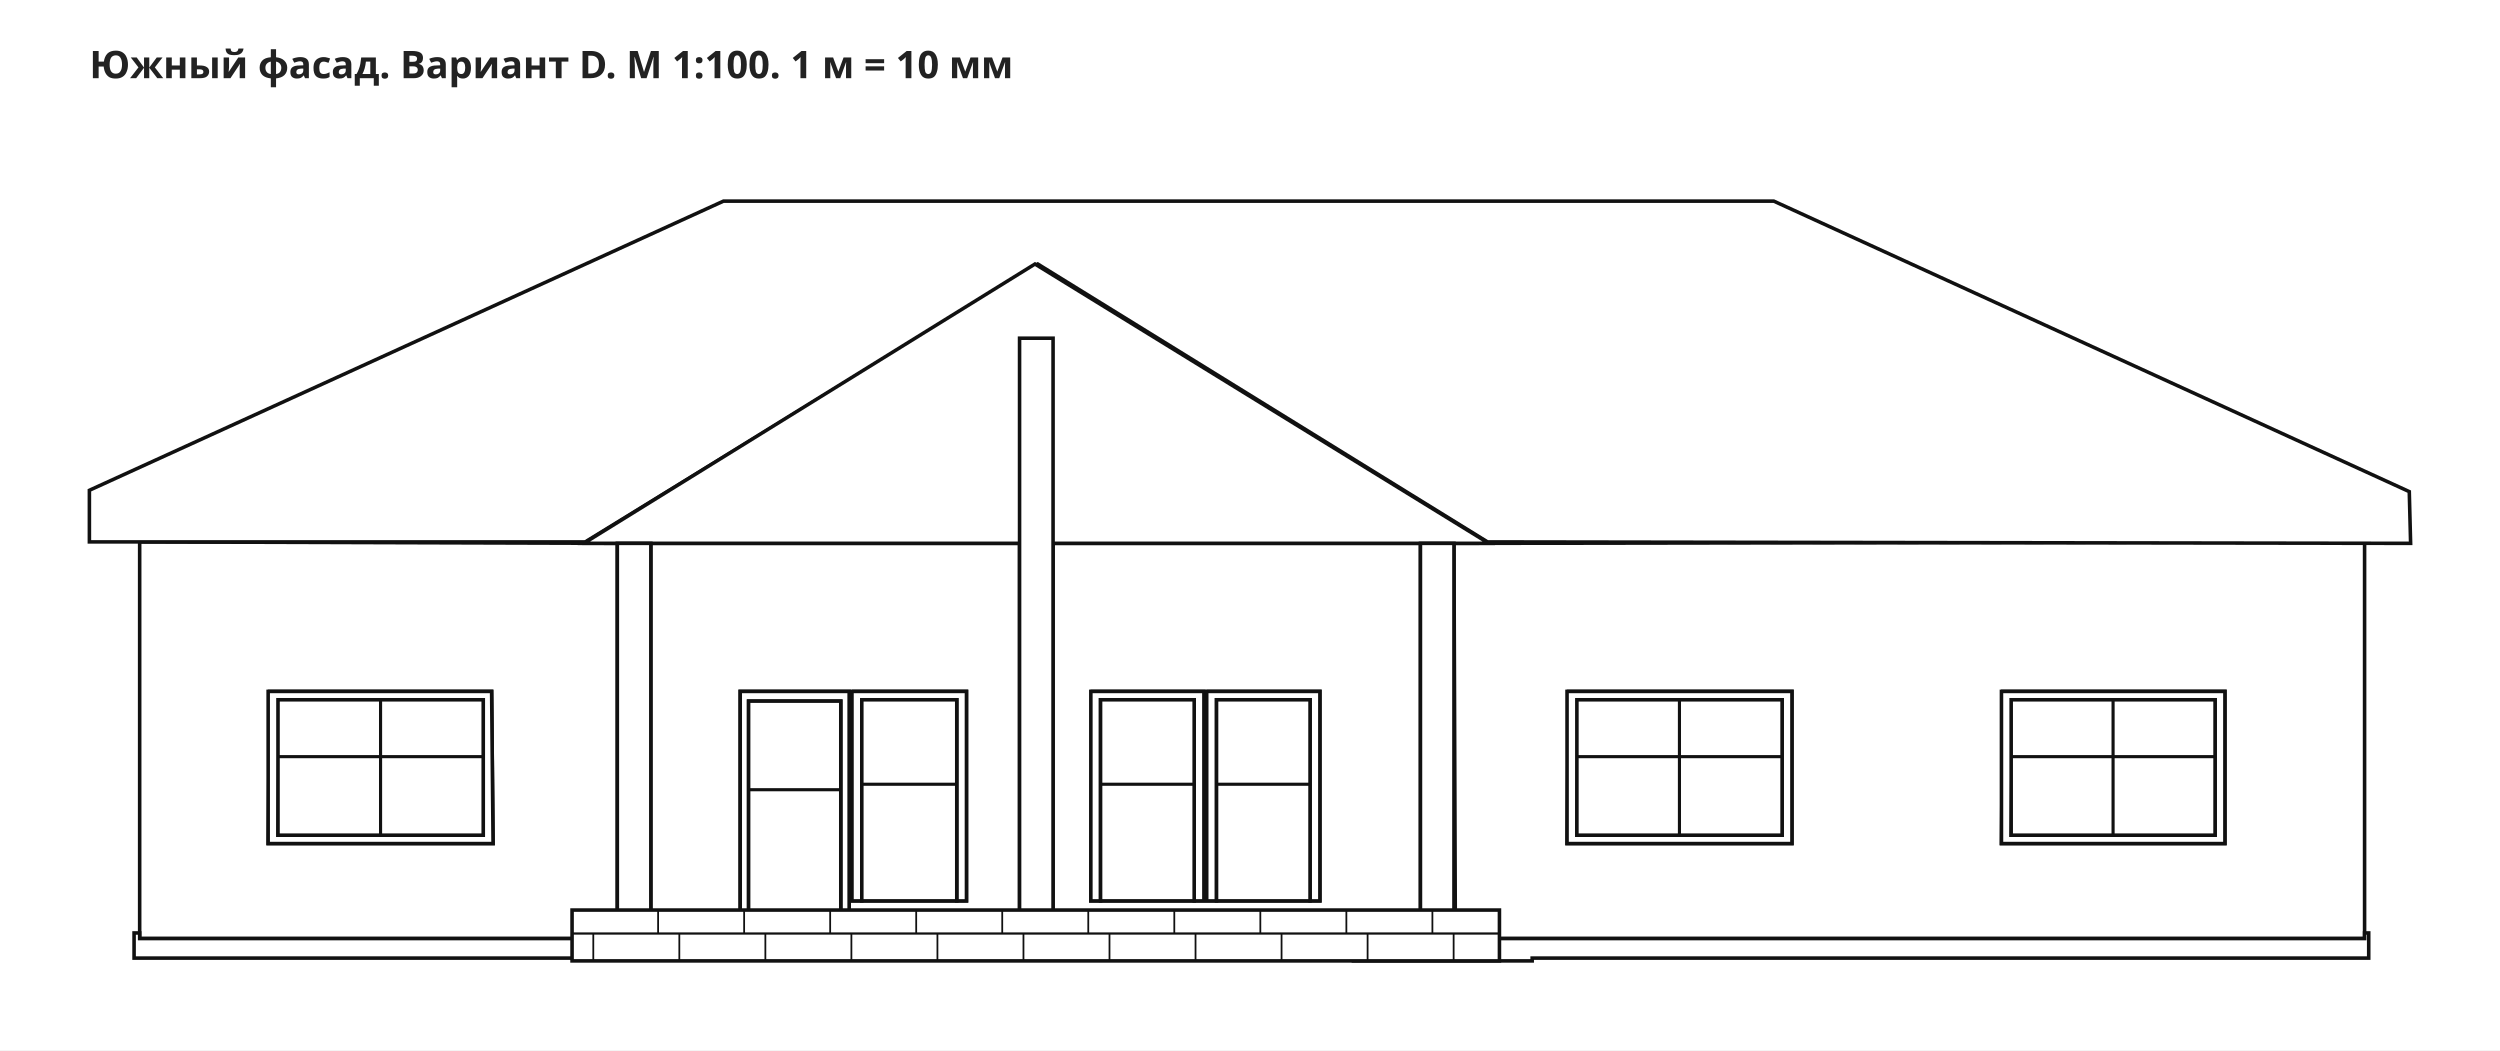
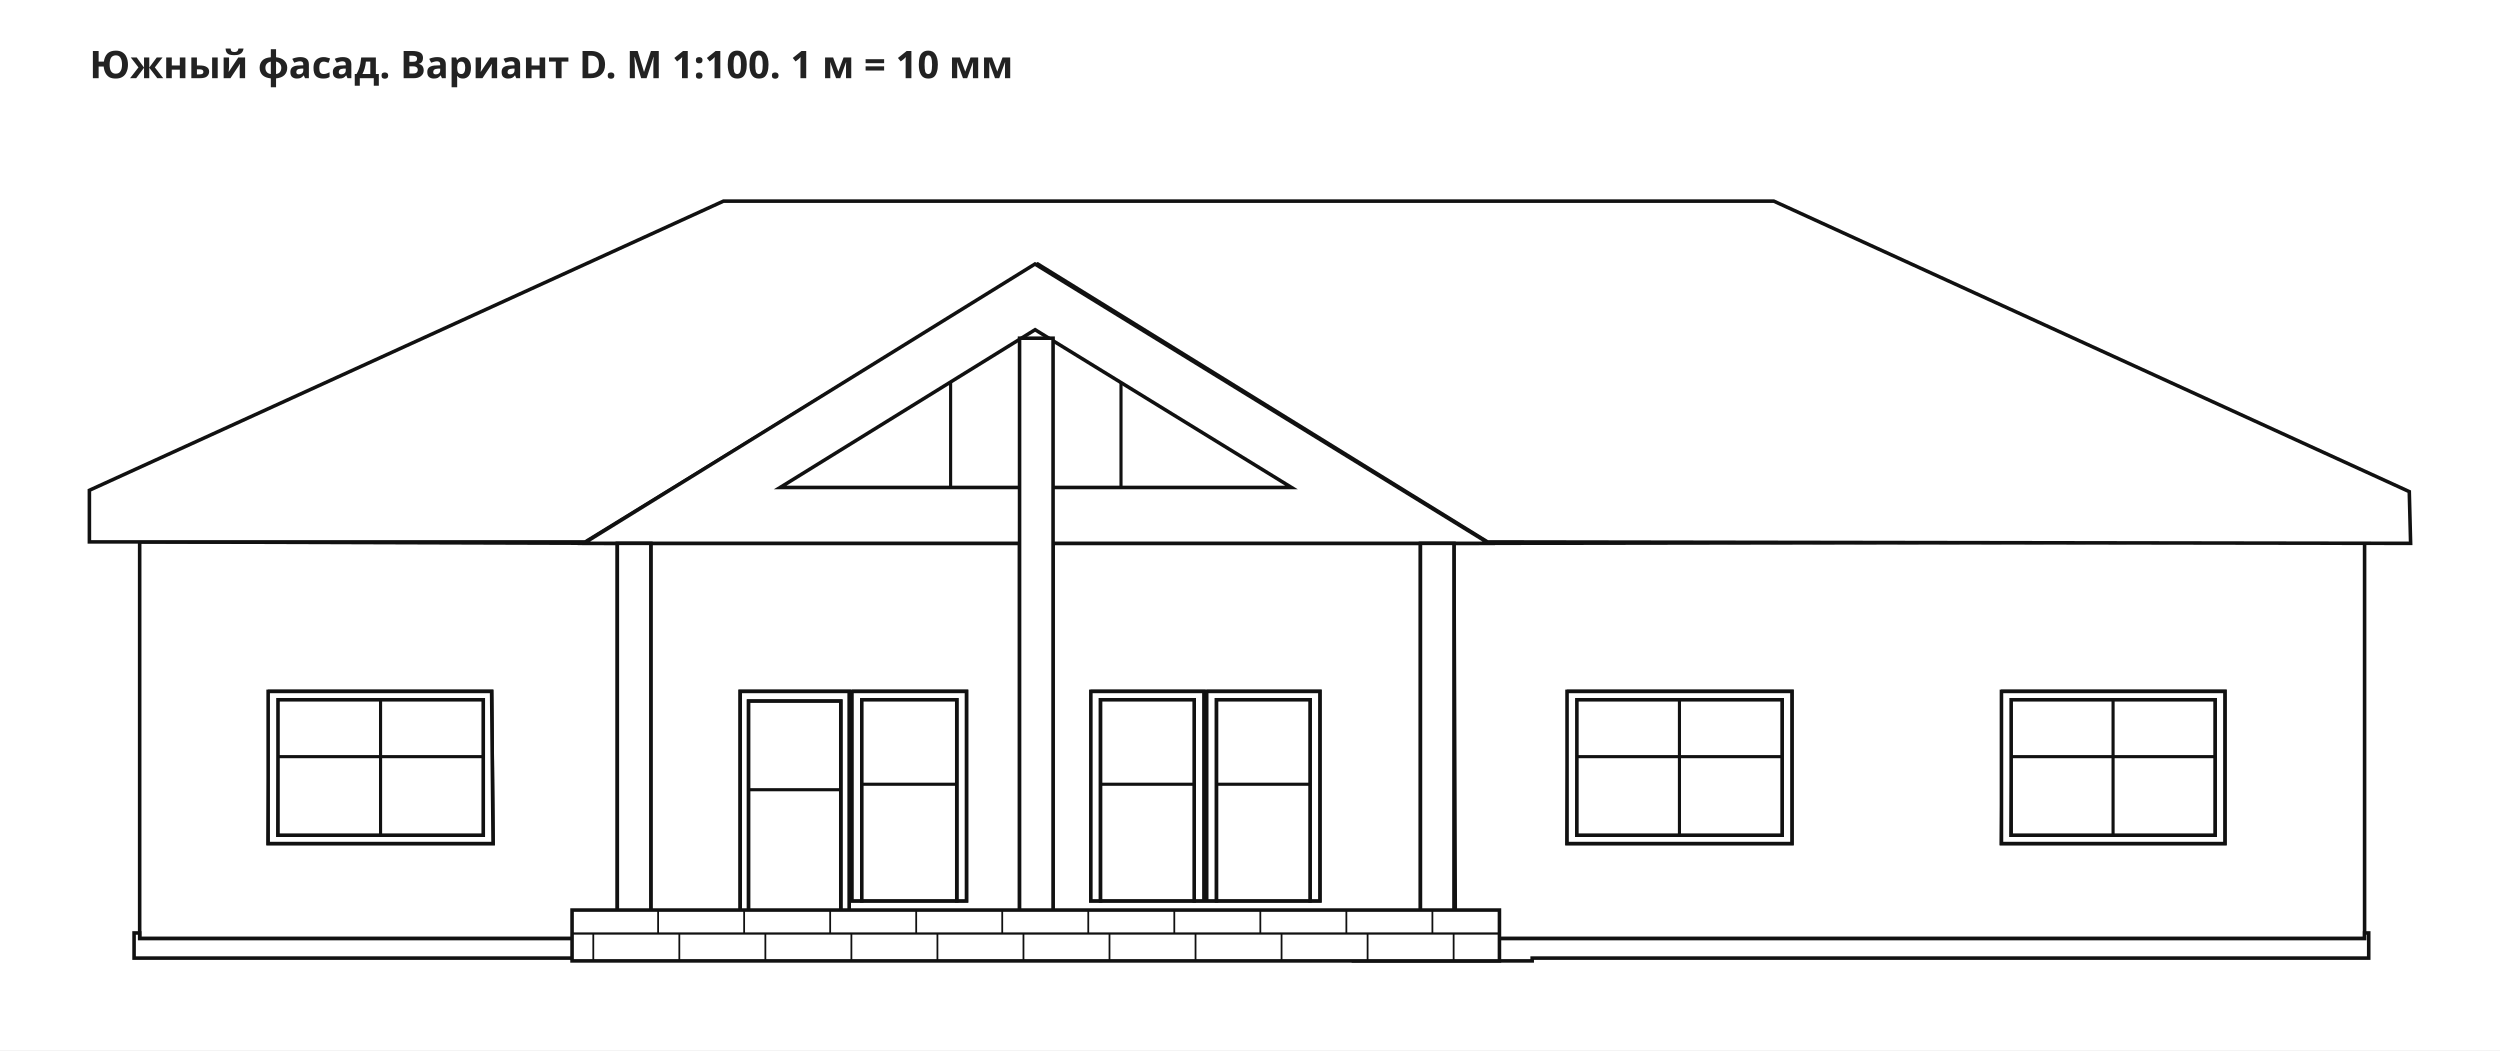
<svg xmlns="http://www.w3.org/2000/svg" width="223.75mm" height="94.00mm" viewBox="0 0 223.75 94.00">
  <rect width="100%" height="100%" fill="#ffffff" />
  <text x="8" y="7" font-family="sans-serif" font-size="3.4" font-weight="700" fill="#222">Южный фасад. Вариант D. М 1:100. 1 м = 10 мм</text>
  <g id="wall">
    <path d="M12.50,48.50L55.25,48.63L55.25,82.63L66.25,82.63L66.25,83.50L67.00,83.50L67.00,83.00L75.25,83.00L75.25,83.50L76.00,83.50L76.00,82.63L130.25,82.63L130.13,48.63L211.63,48.50L211.63,84.00L12.50,84.00L12.50,48.50ZM58.25,48.63L91.25,48.63L91.25,81.63L76.00,81.63L76.00,61.88L66.25,61.88L66.25,81.63L58.25,81.63L58.25,48.63ZM94.25,48.63L127.13,48.63L127.13,81.63L94.25,81.63L94.25,48.63ZM24.13,61.88L24.00,75.50L44.13,75.50L44.00,61.88L24.13,61.88ZM76.38,61.88L76.25,80.63L86.50,80.63L86.50,61.88L76.38,61.88ZM97.75,61.88L97.63,80.63L107.75,80.63L107.75,61.88L97.75,61.88ZM108.13,61.88L108.00,80.63L118.13,80.63L118.13,61.88L108.13,61.88ZM140.38,61.88L140.25,75.50L160.38,75.50L160.38,61.88L140.38,61.88ZM179.25,61.88L179.13,75.50L199.13,75.50L199.13,61.88L179.25,61.88Z" fill="#ffffff" stroke="#111111" stroke-width="0.32" stroke-linejoin="miter" fill-rule="evenodd" />
  </g>
  <g id="roof">
    <path d="M64.75,18.00L158.75,18.00L215.63,44.00L215.75,48.63L133.13,48.50L92.88,23.63L52.38,48.50L8.00,48.50L8.00,43.88L64.75,18.00Z" fill="#ffffff" stroke="#111111" stroke-width="0.32" stroke-linejoin="miter" fill-rule="evenodd" />
  </g>
  <g id="gable">
    <path d="M92.63,23.63L133.25,48.63L52.25,48.63L92.63,23.63Z" fill="#ffffff" stroke="#111111" stroke-width="0.32" stroke-linejoin="miter" fill-rule="evenodd" />
+   </g>
+   <g id="gable-window">
+     <path d="M92.64,29.51L115.59,43.63L69.82,43.63Z" fill="#ffffff" stroke="#111111" stroke-width="0.32" stroke-linejoin="miter" />
+     <line x1="85.08" y1="43.63" x2="85.08" y2="34.19" stroke="#111" stroke-width="0.28" />
+     <line x1="100.33" y1="43.63" x2="100.33" y2="34.25" stroke="#111" stroke-width="0.28" />
  </g>
  <g id="plinth">
    <path d="M12.00,83.50L12.50,83.50L12.50,84.00L211.63,84.00L211.63,83.50L212.00,83.50L212.00,85.75L137.13,85.75L137.13,86.00L121.13,86.00L121.13,85.75L12.00,85.75L12.00,83.50Z" fill="#ffffff" stroke="#111111" stroke-width="0.32" stroke-linejoin="miter" fill-rule="evenodd" />
  </g>
  <g id="step">
    <path d="M55.25,81.63L66.25,81.63L66.25,82.63L55.25,82.63L55.25,81.63ZM67.00,81.63L75.25,81.63L75.25,82.63L67.00,82.63L67.00,81.63ZM76.00,81.63L130.25,81.63L130.25,82.63L76.00,82.63L76.00,81.63Z" fill="#ffffff" stroke="#111111" stroke-width="0.32" stroke-linejoin="miter" fill-rule="evenodd" />
  </g>
  <g id="column">
    <path d="M55.25,48.63L58.25,48.63L58.25,81.63L55.25,81.63L55.25,48.63ZM91.25,30.27L94.25,30.27L94.25,81.75L91.25,81.75L91.25,30.27ZM127.13,48.63L130.13,48.63L130.13,81.63L127.13,81.63L127.13,48.63Z" fill="#ffffff" stroke="#111111" stroke-width="0.32" stroke-linejoin="miter" fill-rule="evenodd" />
  </g>
  <g id="frame">
    <path d="M24.00,61.88L44.00,61.88L44.13,75.50L24.00,75.50L24.00,61.88ZM66.25,61.88L76.00,61.88L76.00,83.50L75.25,83.50L75.25,62.75L67.00,62.75L67.00,83.50L66.25,83.50L66.25,61.88ZM76.25,61.88L86.50,61.88L86.50,80.63L85.63,80.63L85.63,62.63L77.13,62.63L77.13,80.63L76.25,80.63L76.25,61.88ZM97.63,61.88L107.75,61.88L107.75,80.63L106.88,80.63L106.88,62.63L98.50,62.63L98.50,80.63L97.63,80.63L97.63,61.88ZM108.00,61.88L118.13,61.88L118.13,80.63L117.25,80.63L117.25,62.63L108.88,62.63L108.88,80.63L108.00,80.63L108.00,61.88ZM140.25,61.88L160.38,61.88L160.38,75.50L140.25,75.50L140.25,61.88ZM179.13,61.88L199.13,61.88L199.13,75.50L179.13,75.50L179.13,61.88ZM25.00,62.63L24.88,74.75L43.25,74.75L43.25,62.63L25.00,62.63ZM141.25,62.63L141.13,74.75L159.50,74.75L159.50,62.63L141.25,62.63ZM180.13,62.63L180.00,74.75L198.25,74.75L198.25,62.63L180.13,62.63Z" fill="#ffffff" stroke="#111111" stroke-width="0.32" stroke-linejoin="miter" fill-rule="evenodd" />
  </g>
  <g id="door">
    <path d="M67.00,62.75L75.25,62.75L75.25,81.63L67.00,81.63L67.00,62.75ZM67.00,82.63L75.25,82.63L75.25,83.00L67.00,83.00L67.00,82.63Z" fill="#ffffff" stroke="#111111" stroke-width="0.32" stroke-linejoin="miter" fill-rule="evenodd" />
  </g>
  <g id="window">
    <path d="M24.88,62.63L43.25,62.63L43.25,74.75L24.88,74.75L24.88,62.63ZM77.13,62.63L85.63,62.63L85.63,80.63L77.13,80.63L77.13,62.63ZM98.50,62.63L106.88,62.63L106.88,80.63L98.50,80.63L98.50,62.63ZM108.88,62.63L117.25,62.63L117.25,80.63L108.88,80.63L108.88,62.63ZM141.13,62.63L159.50,62.63L159.50,74.75L141.13,74.75L141.13,62.63ZM180.00,62.63L198.25,62.63L198.25,74.75L180.00,74.75L180.00,62.63Z" fill="#ffffff" stroke="#111111" stroke-width="0.32" stroke-linejoin="miter" fill-rule="evenodd" />
  </g>
  <g id="terrace-base">
    <rect x="51.20" y="81.45" width="83.00" height="4.55" fill="#ffffff" stroke="#111111" stroke-width="0.32" />
    <line x1="51.20" y1="83.55" x2="134.20" y2="83.55" stroke="#111111" stroke-width="0.2" />
    <line x1="51.20" y1="81.45" x2="51.20" y2="83.55" stroke="#111111" stroke-width="0.16" />
    <line x1="53.10" y1="83.55" x2="53.10" y2="86.00" stroke="#111111" stroke-width="0.16" />
    <line x1="58.90" y1="81.45" x2="58.90" y2="83.55" stroke="#111111" stroke-width="0.16" />
    <line x1="60.80" y1="83.55" x2="60.80" y2="86.00" stroke="#111111" stroke-width="0.16" />
    <line x1="66.60" y1="81.45" x2="66.60" y2="83.55" stroke="#111111" stroke-width="0.16" />
    <line x1="68.50" y1="83.55" x2="68.50" y2="86.00" stroke="#111111" stroke-width="0.16" />
    <line x1="74.30" y1="81.45" x2="74.30" y2="83.55" stroke="#111111" stroke-width="0.16" />
    <line x1="76.20" y1="83.55" x2="76.20" y2="86.00" stroke="#111111" stroke-width="0.16" />
    <line x1="82.00" y1="81.45" x2="82.00" y2="83.55" stroke="#111111" stroke-width="0.16" />
    <line x1="83.90" y1="83.55" x2="83.90" y2="86.00" stroke="#111111" stroke-width="0.16" />
    <line x1="89.70" y1="81.45" x2="89.70" y2="83.55" stroke="#111111" stroke-width="0.16" />
    <line x1="91.60" y1="83.55" x2="91.60" y2="86.00" stroke="#111111" stroke-width="0.16" />
    <line x1="97.40" y1="81.45" x2="97.40" y2="83.55" stroke="#111111" stroke-width="0.16" />
    <line x1="99.30" y1="83.55" x2="99.30" y2="86.00" stroke="#111111" stroke-width="0.16" />
    <line x1="105.10" y1="81.45" x2="105.10" y2="83.55" stroke="#111111" stroke-width="0.16" />
    <line x1="107.00" y1="83.55" x2="107.00" y2="86.00" stroke="#111111" stroke-width="0.16" />
    <line x1="112.80" y1="81.45" x2="112.80" y2="83.55" stroke="#111111" stroke-width="0.16" />
    <line x1="114.70" y1="83.55" x2="114.70" y2="86.00" stroke="#111111" stroke-width="0.16" />
    <line x1="120.50" y1="81.45" x2="120.50" y2="83.55" stroke="#111111" stroke-width="0.16" />
    <line x1="122.40" y1="83.55" x2="122.40" y2="86.00" stroke="#111111" stroke-width="0.16" />
    <line x1="128.20" y1="81.45" x2="128.20" y2="83.55" stroke="#111111" stroke-width="0.16" />
    <line x1="130.10" y1="83.55" x2="130.10" y2="86.00" stroke="#111111" stroke-width="0.16" />
  </g>
  <g id="muntin">
    <line x1="67.00" y1="70.68" x2="75.25" y2="70.68" stroke="#111" stroke-width="0.28" />
    <line x1="34.06" y1="62.63" x2="34.06" y2="74.75" stroke="#111" stroke-width="0.28" />
    <line x1="24.88" y1="67.72" x2="43.25" y2="67.72" stroke="#111" stroke-width="0.28" />
    <line x1="77.13" y1="70.19" x2="85.63" y2="70.19" stroke="#111" stroke-width="0.28" />
    <line x1="98.50" y1="70.19" x2="106.88" y2="70.19" stroke="#111" stroke-width="0.28" />
    <line x1="108.88" y1="70.19" x2="117.25" y2="70.19" stroke="#111" stroke-width="0.28" />
    <line x1="150.31" y1="62.63" x2="150.31" y2="74.75" stroke="#111" stroke-width="0.28" />
    <line x1="141.13" y1="67.72" x2="159.50" y2="67.72" stroke="#111" stroke-width="0.28" />
    <line x1="189.12" y1="62.63" x2="189.12" y2="74.75" stroke="#111" stroke-width="0.28" />
    <line x1="180.00" y1="67.72" x2="198.25" y2="67.72" stroke="#111" stroke-width="0.28" />
  </g>
</svg>
